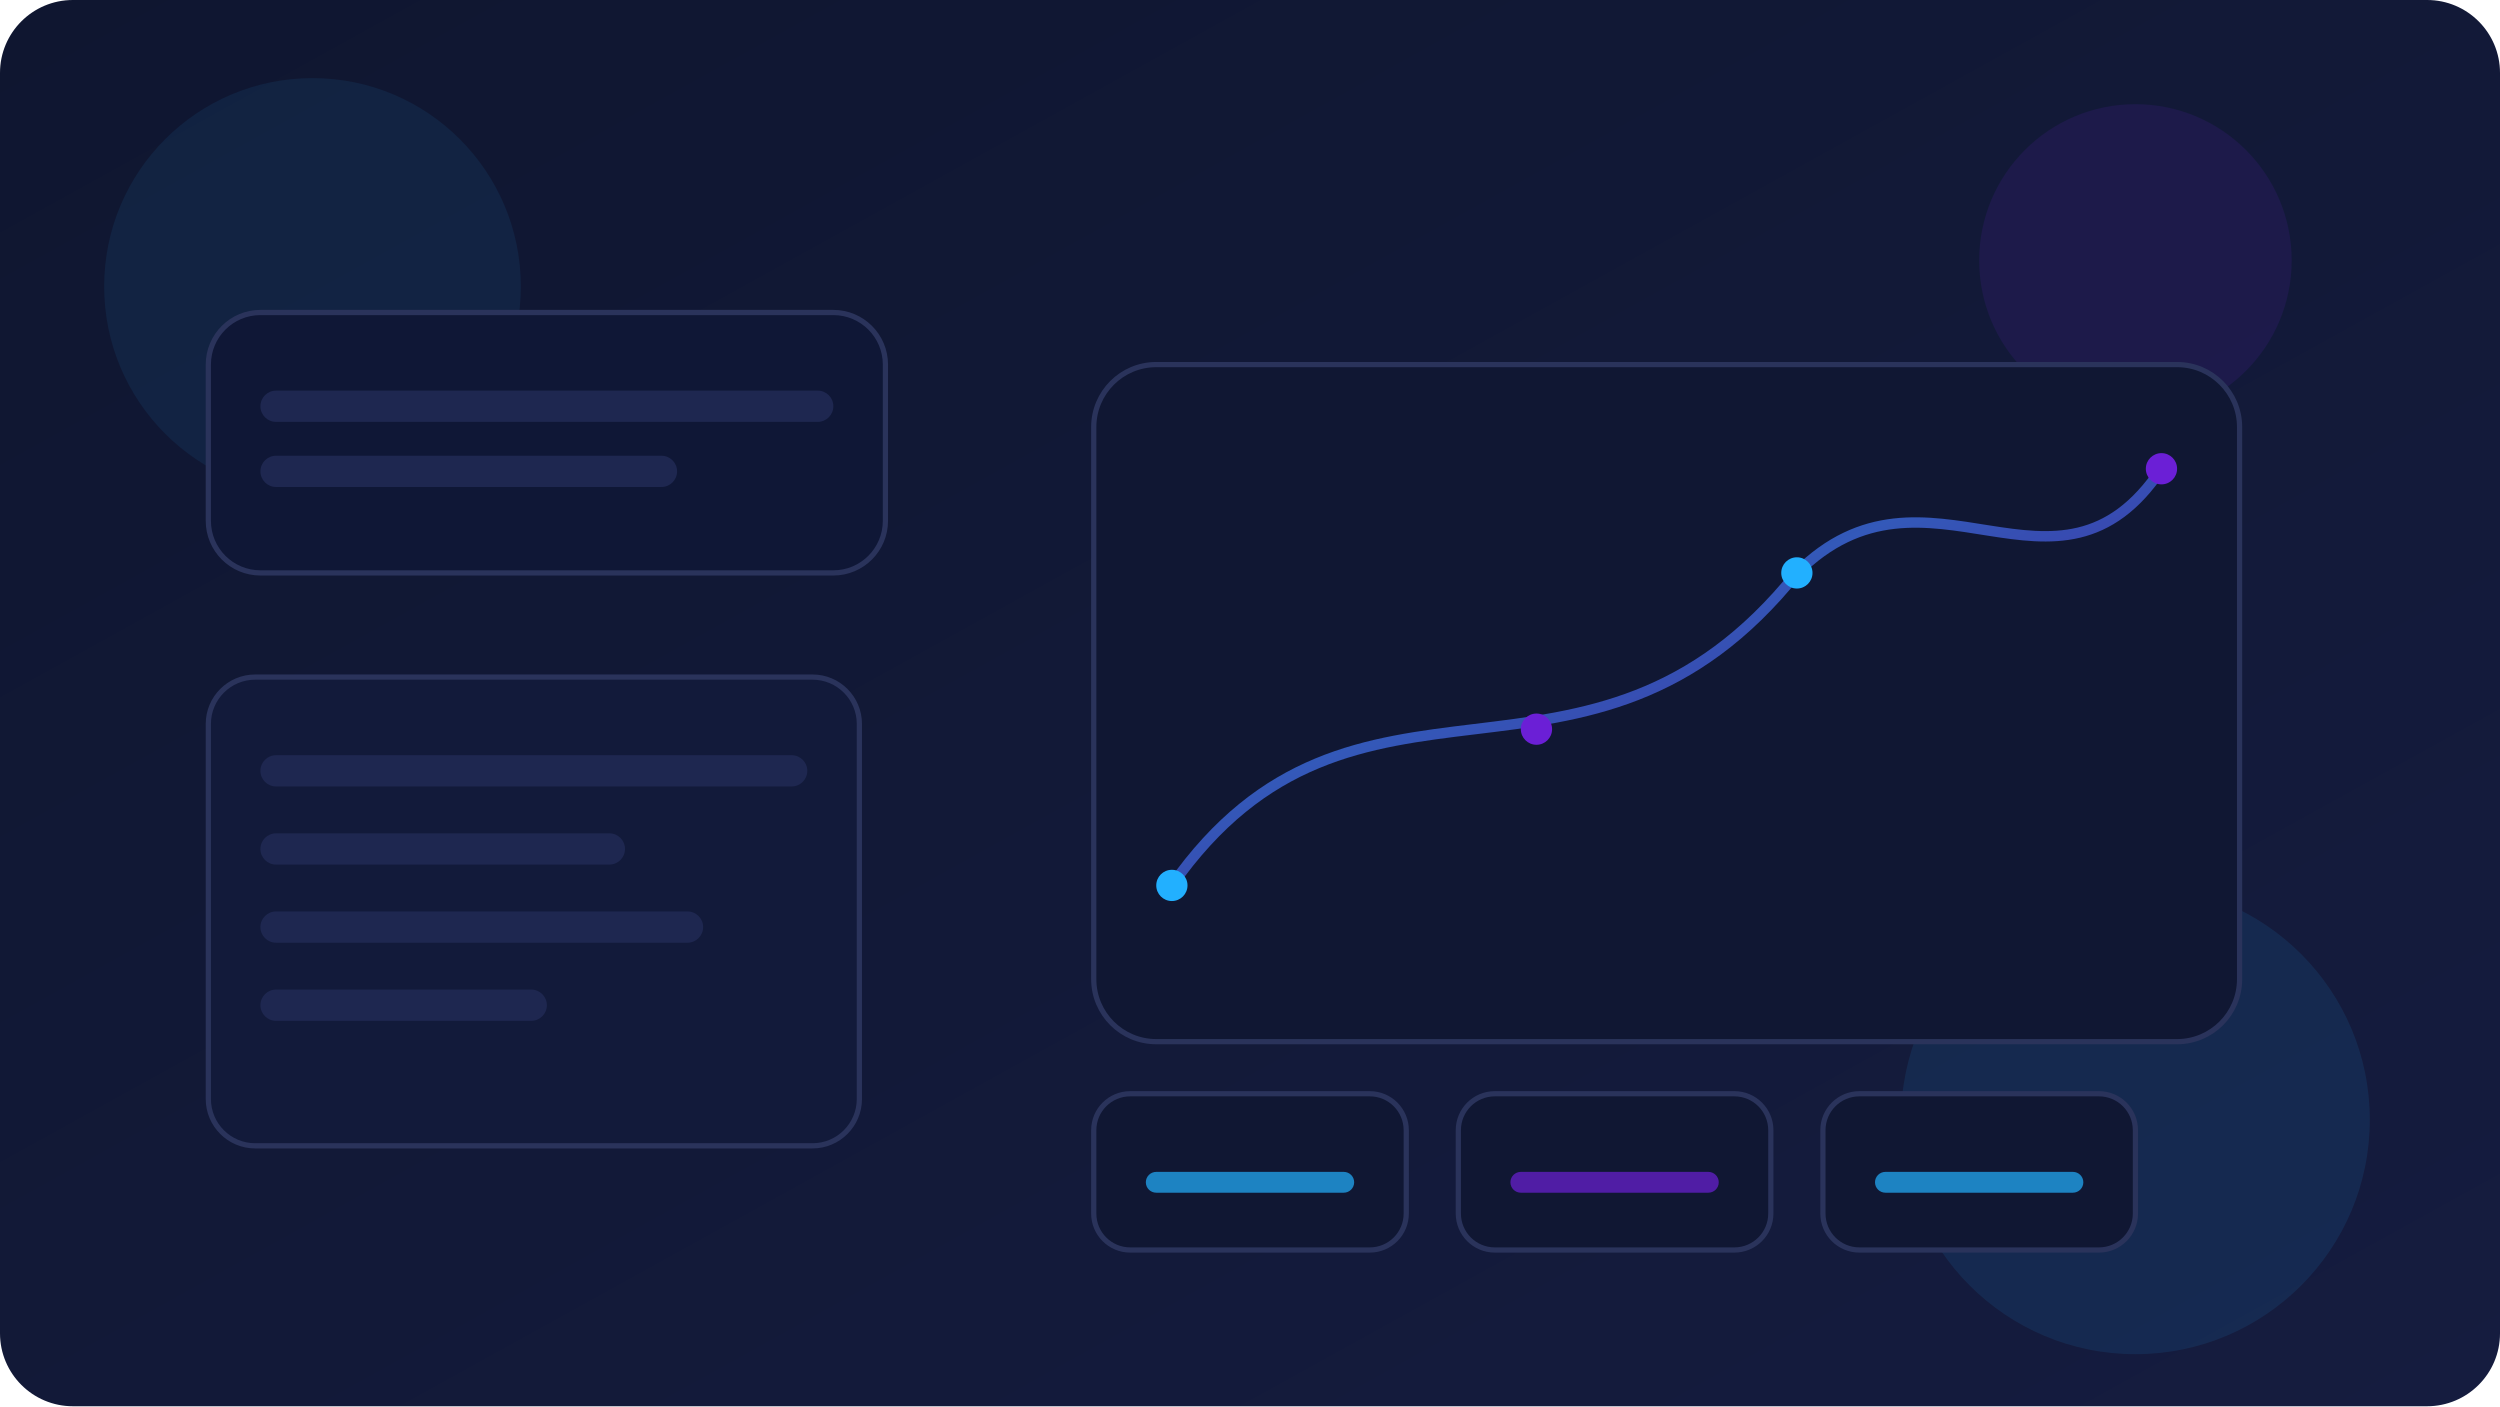
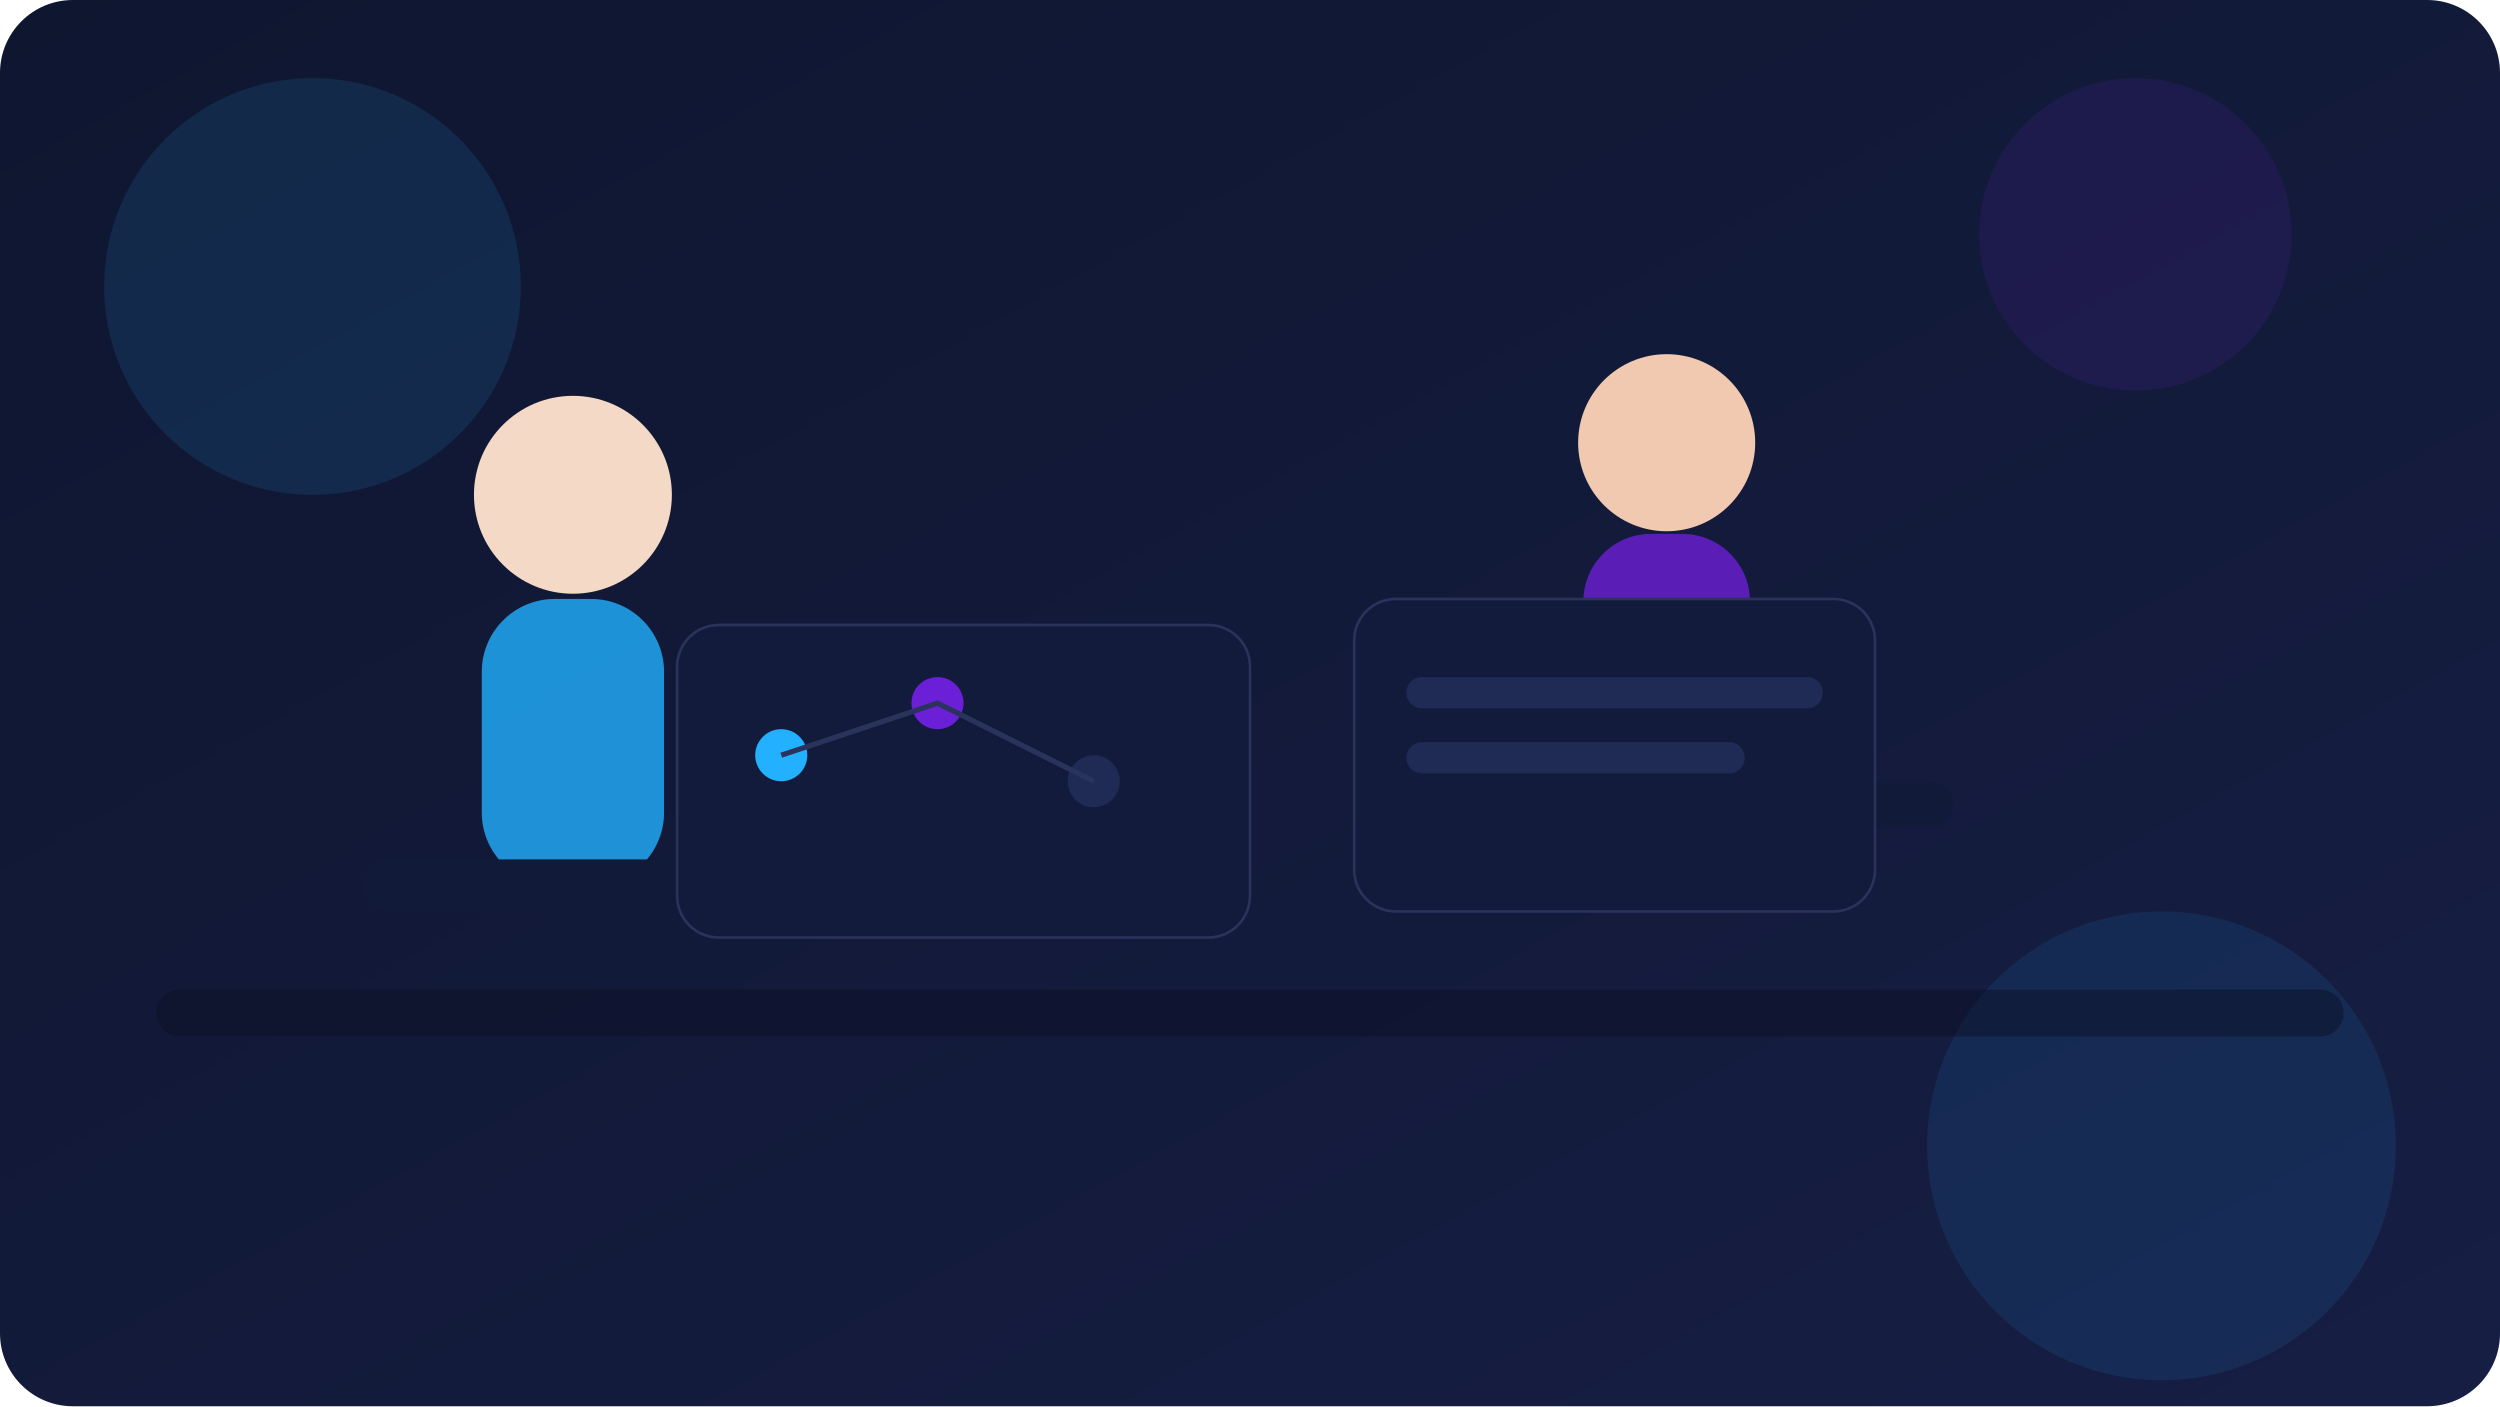
- <svg xmlns="http://www.w3.org/2000/svg" width="960" height="540" viewBox="0 0 960 540" role="img" aria-label="Cisco program visual">
+ <svg xmlns="http://www.w3.org/2000/svg" width="960" height="540" viewBox="0 0 960 540" role="img" aria-label="Learning illustration">
  <defs>
-     <linearGradient id="bg" x1="0" x2="1" y1="0" y2="1">
+     <linearGradient id="bg" x1="0" y1="0" x2="1" y2="1">
      <stop offset="0%" stop-color="#0f1630" />
-       <stop offset="100%" stop-color="#151c3f" />
+       <stop offset="100%" stop-color="#161e44" />
    </linearGradient>
-     <linearGradient id="glow" x1="0" x2="1" y1="0" y2="1">
-       <stop offset="0%" stop-color="#22b0ff" stop-opacity="0.8" />
-       <stop offset="100%" stop-color="#6b1fd6" stop-opacity="0.6" />
+     <linearGradient id="glow" x1="0" y1="0" x2="1" y2="1">
+       <stop offset="0%" stop-color="#22b0ff" stop-opacity="0.9" />
+       <stop offset="100%" stop-color="#6b1fd6" stop-opacity="0.7" />
    </linearGradient>
  </defs>
  <rect width="960" height="540" rx="28" fill="url(#bg)" />
-   <circle cx="120" cy="110" r="80" fill="#22b0ff" opacity="0.08" />
-   <circle cx="820" cy="100" r="60" fill="#6b1fd6" opacity="0.12" />
-   <circle cx="820" cy="430" r="90" fill="#22b0ff" opacity="0.1" />
-   <rect x="80" y="260" width="250" height="180" rx="18" fill="#121a3a" stroke="#2a335b" stroke-width="2" />
-   <rect x="100" y="290" width="210" height="12" rx="6" fill="#1e2750" />
-   <rect x="100" y="320" width="140" height="12" rx="6" fill="#1e2750" />
-   <rect x="100" y="350" width="170" height="12" rx="6" fill="#1e2750" />
-   <rect x="100" y="380" width="110" height="12" rx="6" fill="#1e2750" />
-   <rect x="420" y="140" width="440" height="260" rx="24" fill="#101733" stroke="#2a335b" stroke-width="2" />
-   <path d="M450 340 C520 240, 610 320, 690 220 C740 170, 790 240, 830 180" stroke="url(#glow)" stroke-width="4" fill="none" />
-   <circle cx="450" cy="340" r="6" fill="#22b0ff" />
-   <circle cx="590" cy="280" r="6" fill="#6b1fd6" />
-   <circle cx="690" cy="220" r="6" fill="#22b0ff" />
-   <circle cx="830" cy="180" r="6" fill="#6b1fd6" />
-   <rect x="420" y="420" width="120" height="60" rx="14" fill="#101733" stroke="#2a335b" stroke-width="2" />
-   <rect x="560" y="420" width="120" height="60" rx="14" fill="#101733" stroke="#2a335b" stroke-width="2" />
-   <rect x="700" y="420" width="120" height="60" rx="14" fill="#101733" stroke="#2a335b" stroke-width="2" />
-   <rect x="440" y="450" width="80" height="8" rx="4" fill="#22b0ff" opacity="0.7" />
-   <rect x="580" y="450" width="80" height="8" rx="4" fill="#6b1fd6" opacity="0.7" />
-   <rect x="720" y="450" width="80" height="8" rx="4" fill="#22b0ff" opacity="0.7" />
-   <rect x="80" y="120" width="260" height="100" rx="20" fill="#0f1736" stroke="#2a335b" stroke-width="2" />
-   <rect x="100" y="150" width="220" height="12" rx="6" fill="#1e2750" />
-   <rect x="100" y="175" width="160" height="12" rx="6" fill="#1e2750" />
+   <circle cx="120" cy="110" r="80" fill="#22b0ff" opacity="0.12" />
+   <circle cx="820" cy="90" r="60" fill="#6b1fd6" opacity="0.12" />
+   <circle cx="830" cy="440" r="90" fill="#22b0ff" opacity="0.1" />
+   <rect x="60" y="380" width="840" height="18" rx="9" fill="#0b1026" opacity="0.5" />
+   <circle cx="220" cy="190" r="38" fill="#f3d9c6" />
+   <rect x="185" y="230" width="70" height="110" rx="28" fill="#22b0ff" opacity="0.8" />
+   <rect x="140" y="330" width="170" height="20" rx="10" fill="#111a38" />
+   <rect x="260" y="240" width="220" height="120" rx="16" fill="#121b3b" stroke="#2a335b" />
+   <circle cx="300" cy="290" r="10" fill="#22b0ff" />
+   <circle cx="360" cy="270" r="10" fill="#6b1fd6" />
+   <circle cx="420" cy="300" r="10" fill="#1f2a55" />
+   <path d="M300 290 L360 270 L420 300" stroke="#2a335b" stroke-width="2" fill="none" />
+   <circle cx="640" cy="170" r="34" fill="#f0c9b0" />
+   <rect x="608" y="205" width="64" height="100" rx="26" fill="#6b1fd6" opacity="0.8" />
+   <rect x="560" y="300" width="190" height="18" rx="9" fill="#111a38" />
+   <rect x="520" y="230" width="200" height="120" rx="16" fill="#121b3b" stroke="#2a335b" />
+   <rect x="540" y="260" width="160" height="12" rx="6" fill="#1f2a55" />
+   <rect x="540" y="285" width="130" height="12" rx="6" fill="#1f2a55" />
</svg>
